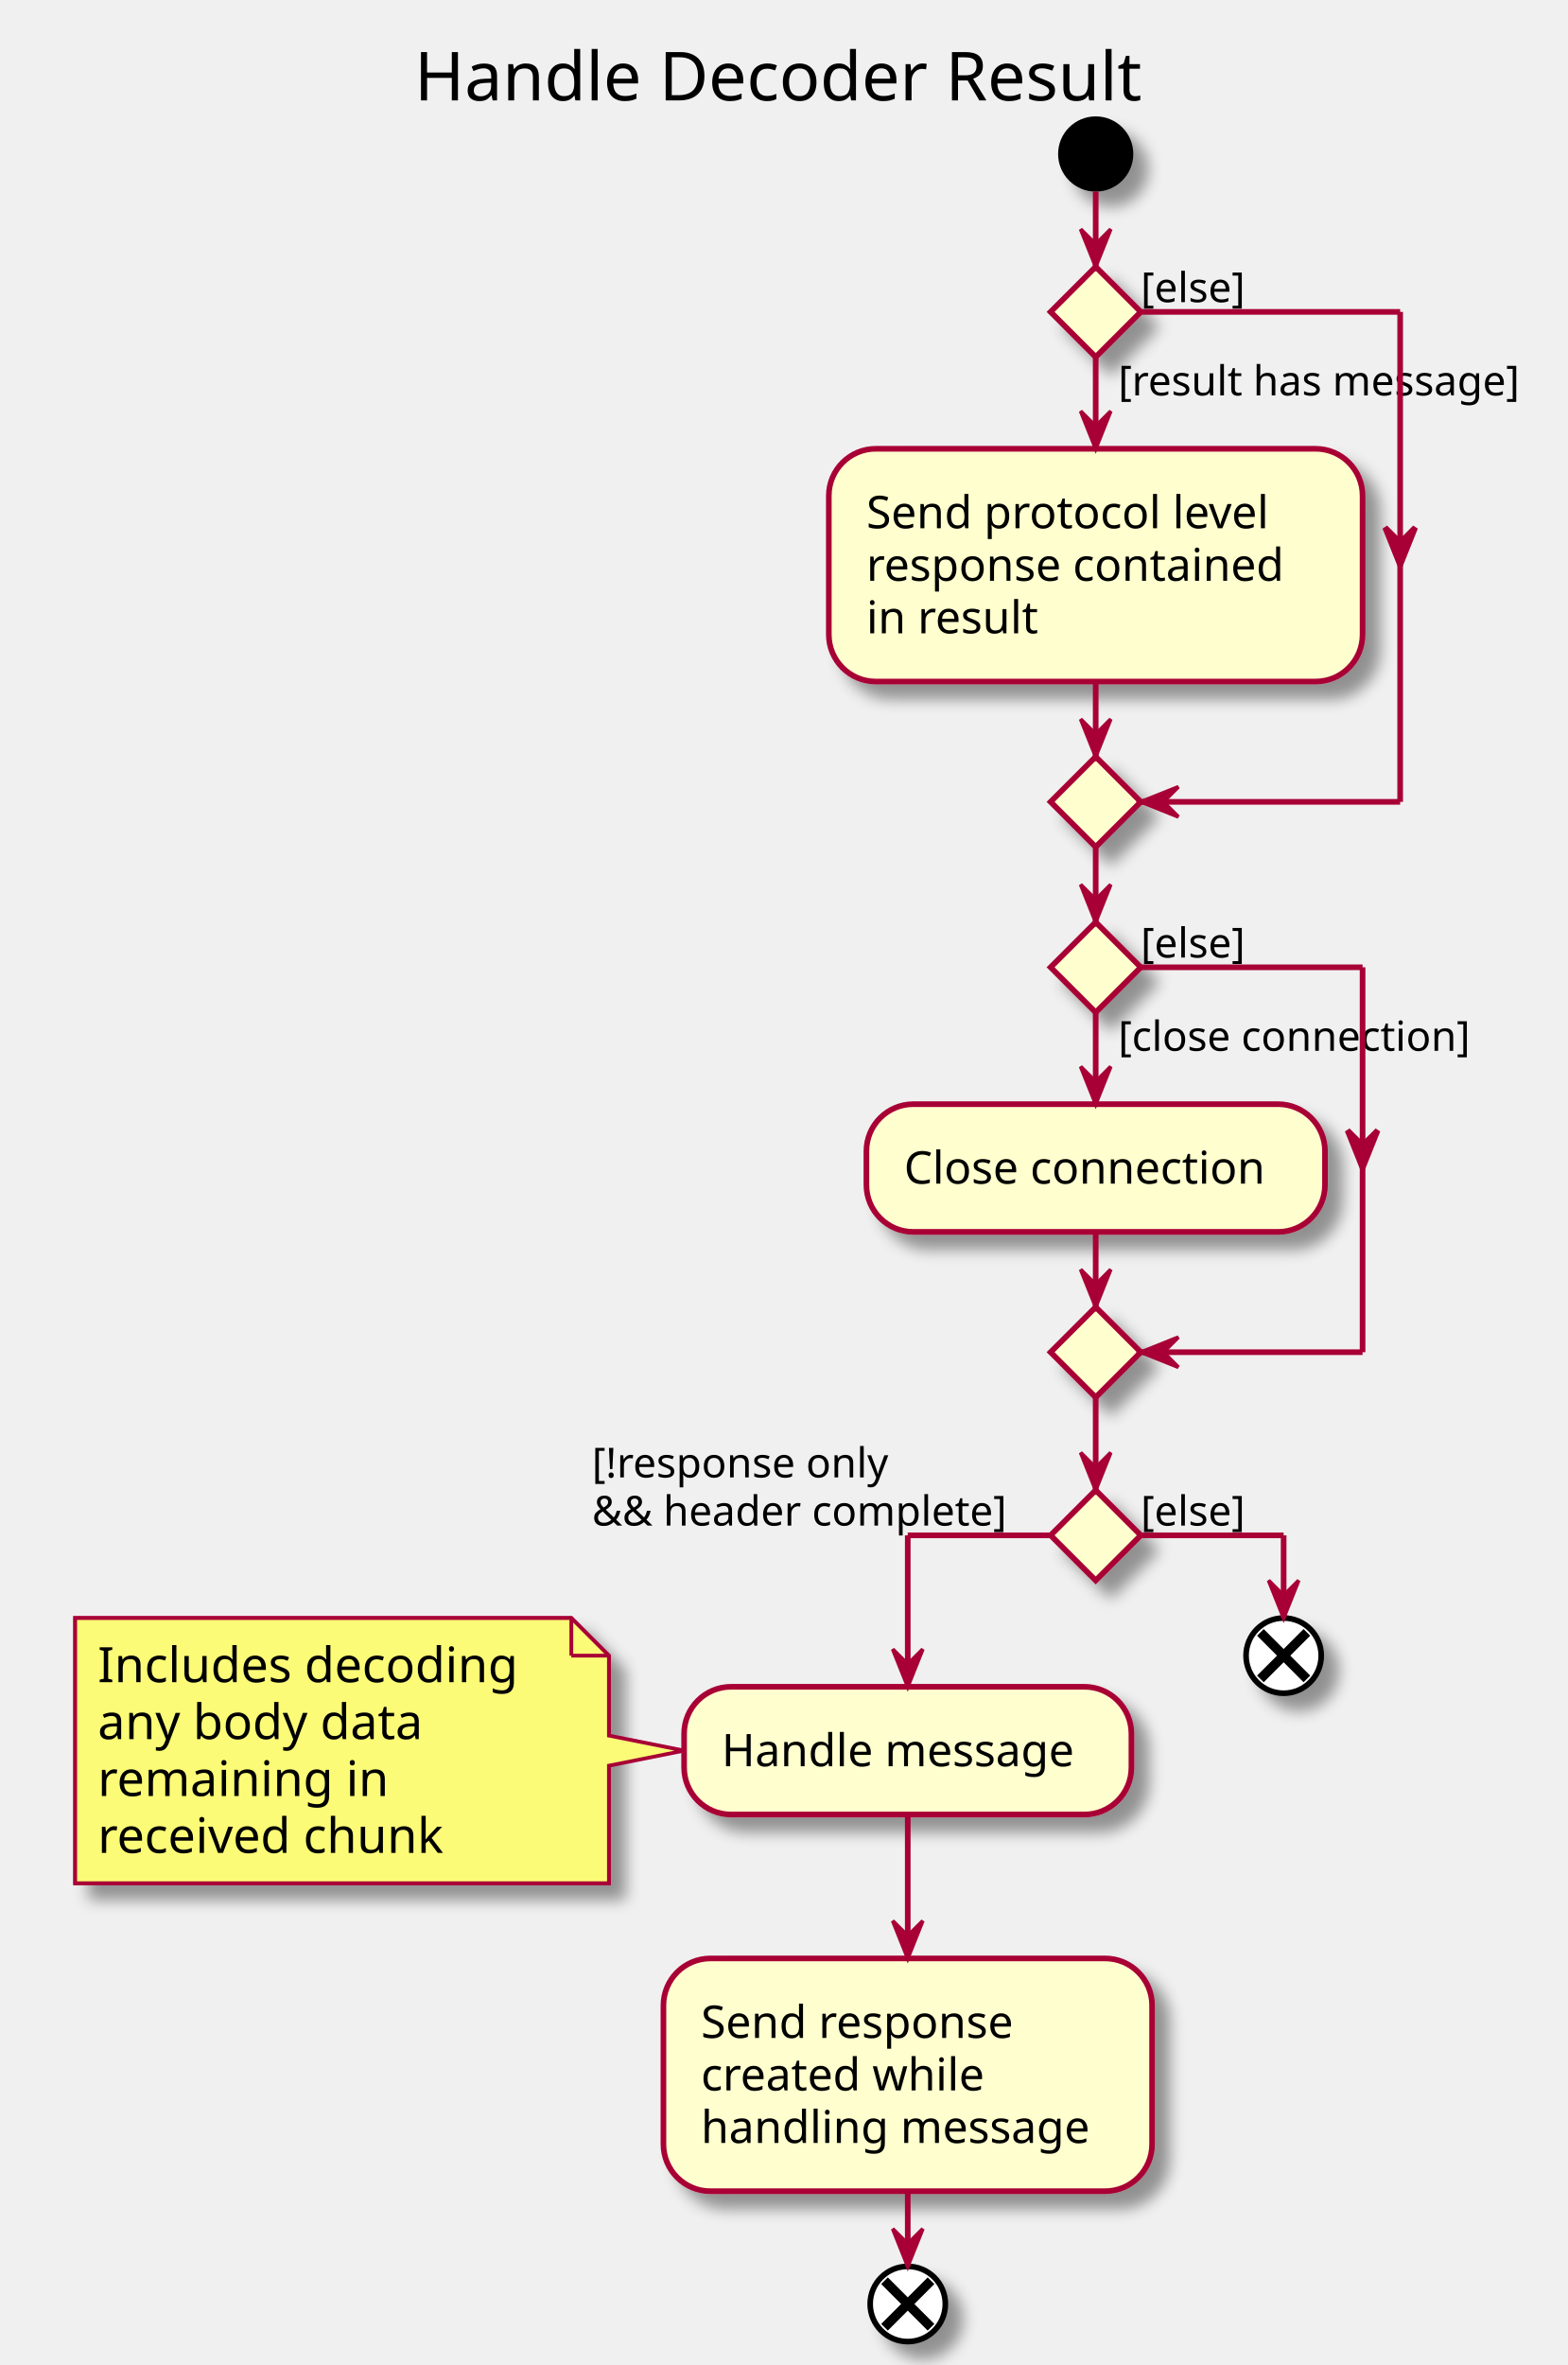
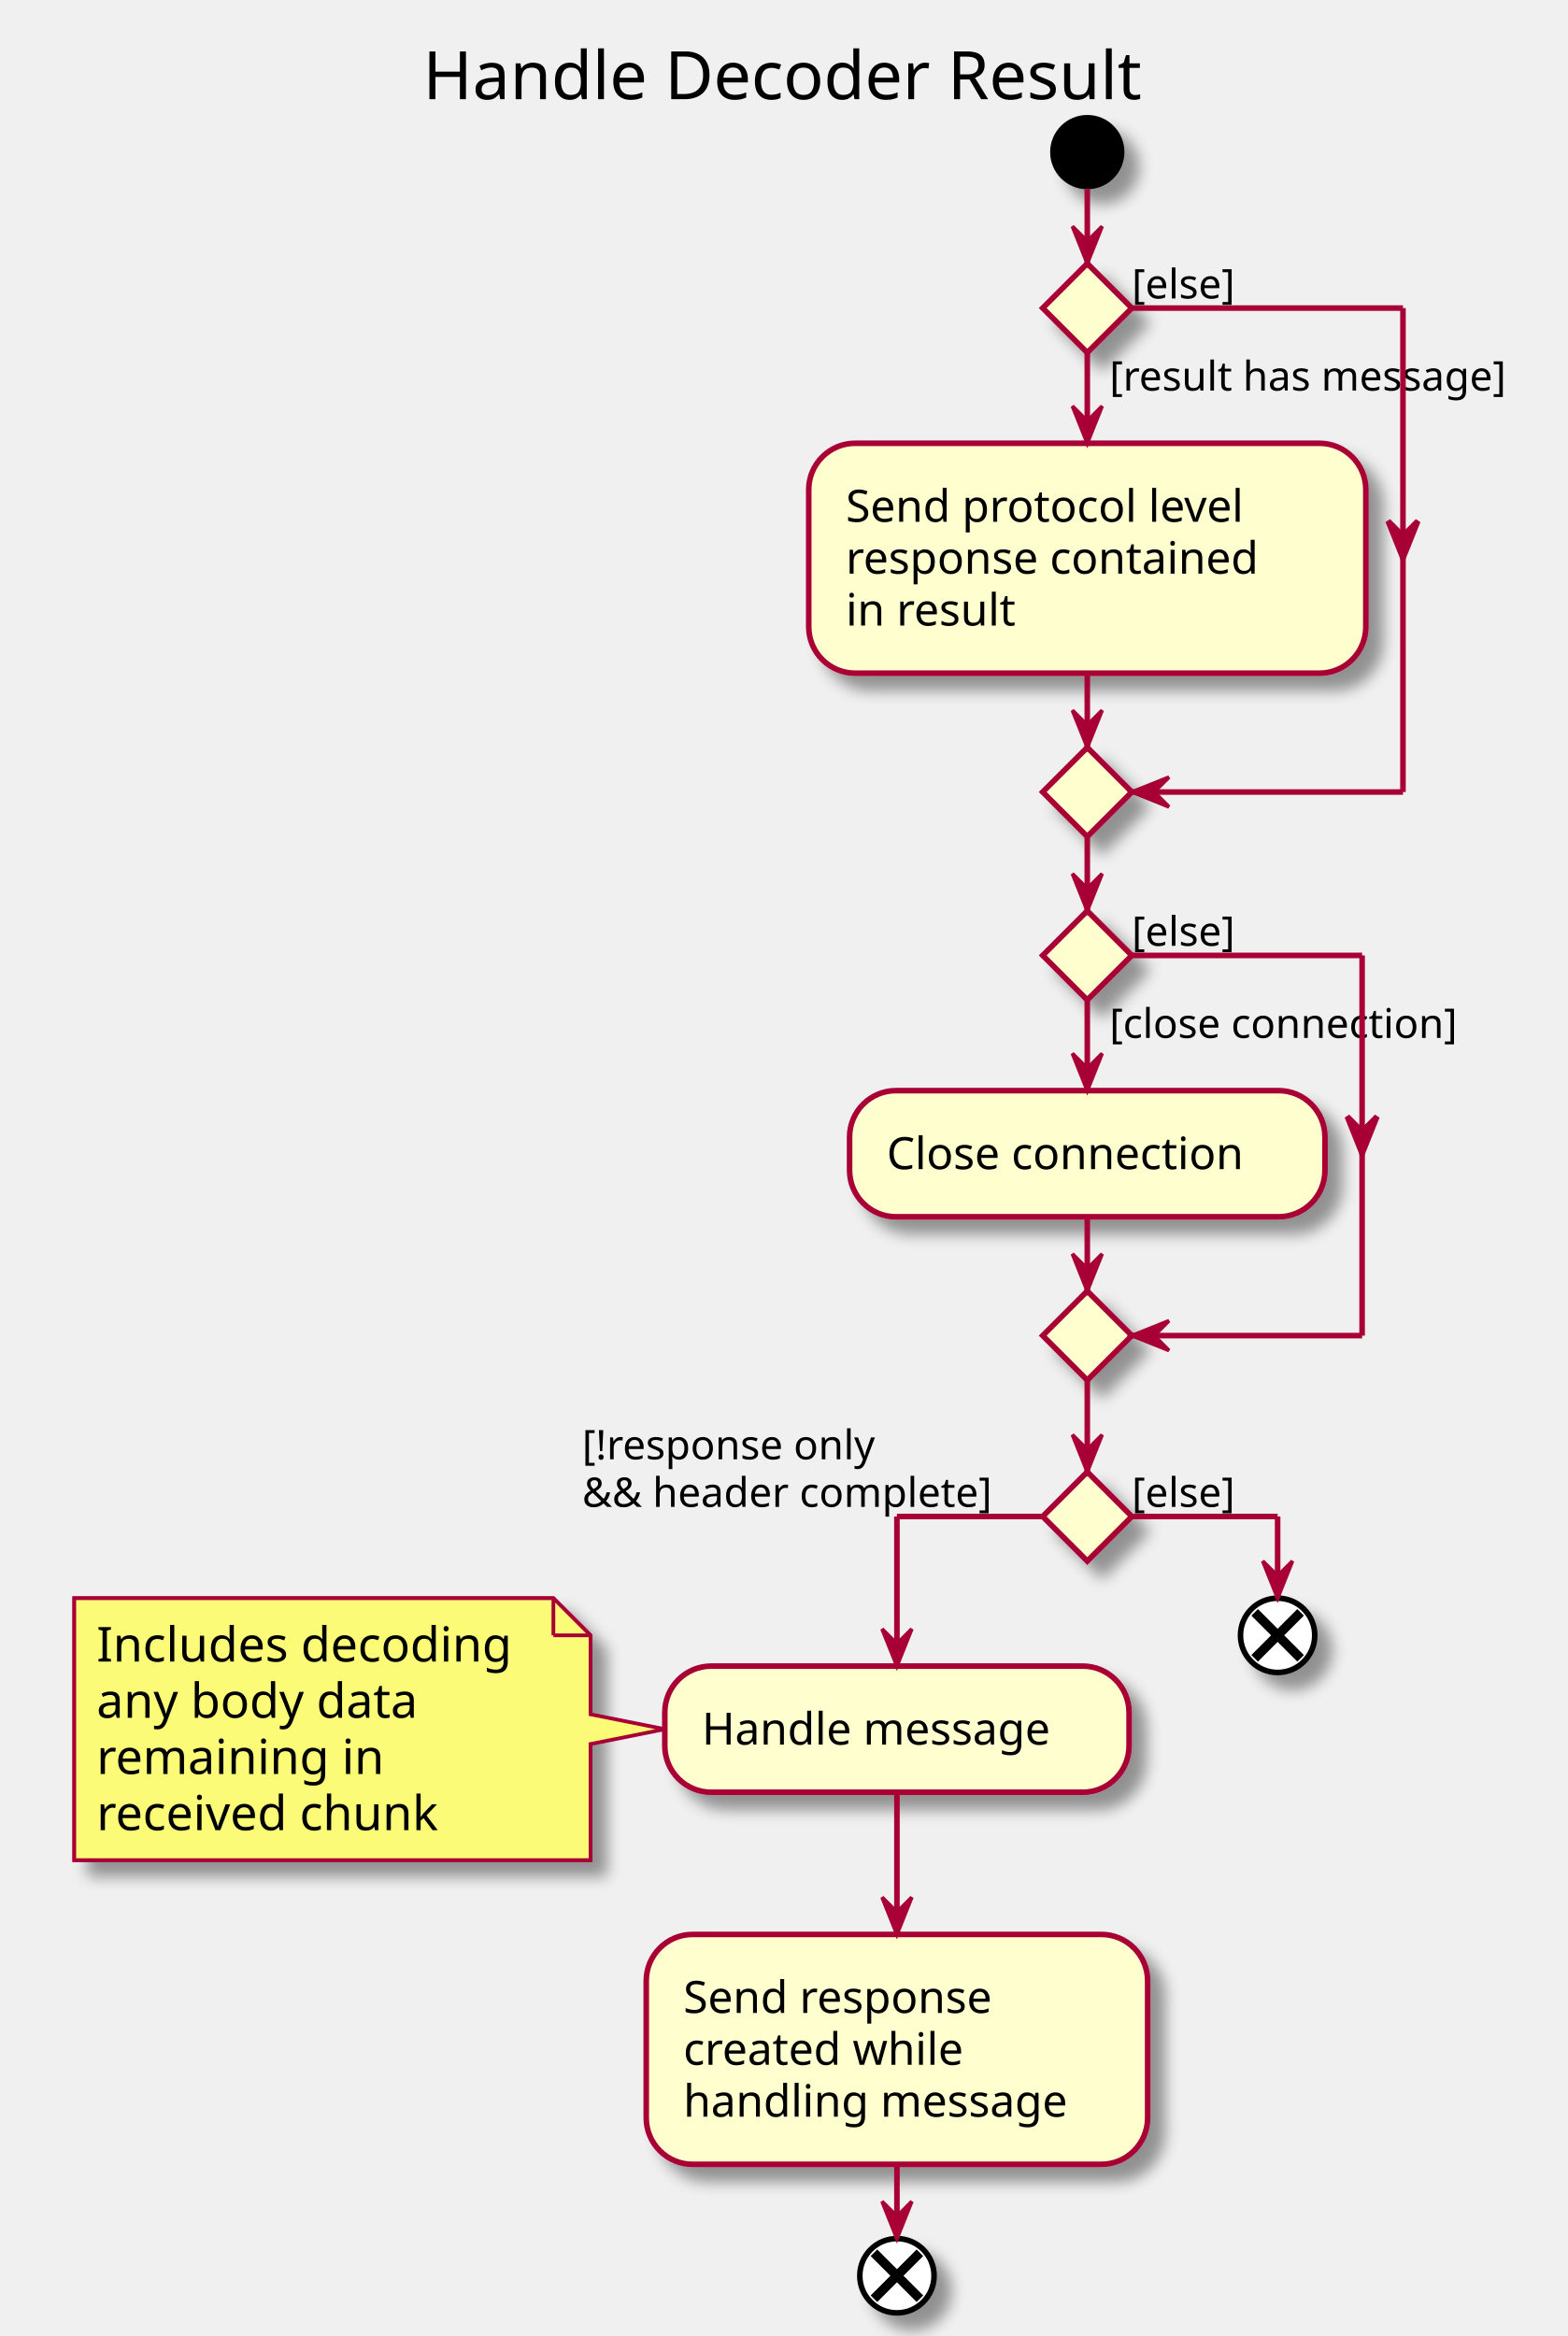
- <svg xmlns="http://www.w3.org/2000/svg" contentScriptType="application/ecmascript" contentStyleType="text/css" height="629px" preserveAspectRatio="none" style="width:417px;height:629px;" version="1.1" viewBox="0 0 417 629" width="417px" zoomAndPan="magnify">
+ <svg xmlns="http://www.w3.org/2000/svg" contentScriptType="application/ecmascript" contentStyleType="text/css" height="629px" preserveAspectRatio="none" style="width:422px;height:629px;" version="1.1" viewBox="0 0 422 629" width="422px" zoomAndPan="magnify">
  <defs>
-     <filter height="300%" id="fs0m1f9" width="300%" x="-1" y="-1">
+     <filter height="300%" id="fnks34m" width="300%" x="-1" y="-1">
      <feGaussianBlur result="blurOut" stdDeviation="2.0" />
      <feColorMatrix in="blurOut" result="blurOut2" type="matrix" values="0 0 0 0 0 0 0 0 0 0 0 0 0 0 0 0 0 0 .4 0" />
      <feOffset dx="4.0" dy="4.0" in="blurOut2" result="blurOut3" />
      <feBlend in="SourceGraphic" in2="blurOut3" mode="normal" />
    </filter>
  </defs>
  <g>
-     <text fill="#000000" font-family="sans-serif" font-size="18" lengthAdjust="spacingAndGlyphs" textLength="206" x="110.25" y="26.708">Handle Decoder Result</text>
-     <ellipse cx="291.5" cy="40.953" fill="#000000" filter="url(#fs0m1f9)" rx="10" ry="10" style="stroke: none; stroke-width: 1.0;" />
-     <rect fill="#FEFECE" filter="url(#fs0m1f9)" height="61.906" rx="12.5" ry="12.5" style="stroke: #A80036; stroke-width: 1.5;" width="142" x="220.5" y="119.356" />
-     <text fill="#000000" font-family="sans-serif" font-size="12" lengthAdjust="spacingAndGlyphs" textLength="115" x="230.5" y="140.494">Send protocol level</text>
-     <text fill="#000000" font-family="sans-serif" font-size="12" lengthAdjust="spacingAndGlyphs" textLength="118" x="230.5" y="154.463">response contained</text>
-     <text fill="#000000" font-family="sans-serif" font-size="12" lengthAdjust="spacingAndGlyphs" textLength="49" x="230.5" y="168.432">in result</text>
-     <polygon fill="#FEFECE" filter="url(#fs0m1f9)" points="291.5,70.953,303.5,82.953,291.5,94.953,279.5,82.953,291.5,70.953" style="stroke: #A80036; stroke-width: 1.5;" />
-     <text fill="#000000" font-family="sans-serif" font-size="11" lengthAdjust="spacingAndGlyphs" textLength="119" x="297.5" y="105.164">[result has message]</text>
-     <text fill="#000000" font-family="sans-serif" font-size="11" lengthAdjust="spacingAndGlyphs" textLength="31" x="303.5" y="80.359">[else]</text>
-     <polygon fill="#FEFECE" filter="url(#fs0m1f9)" points="291.5,201.262,303.5,213.262,291.5,225.262,279.5,213.262,291.5,201.262" style="stroke: #A80036; stroke-width: 1.5;" />
-     <rect fill="#FEFECE" filter="url(#fs0m1f9)" height="33.969" rx="12.5" ry="12.5" style="stroke: #A80036; stroke-width: 1.5;" width="122" x="230.5" y="293.664" />
-     <text fill="#000000" font-family="sans-serif" font-size="12" lengthAdjust="spacingAndGlyphs" textLength="102" x="240.5" y="314.803">Close connection</text>
-     <polygon fill="#FEFECE" filter="url(#fs0m1f9)" points="291.5,245.262,303.5,257.262,291.5,269.262,279.5,257.262,291.5,245.262" style="stroke: #A80036; stroke-width: 1.5;" />
-     <text fill="#000000" font-family="sans-serif" font-size="11" lengthAdjust="spacingAndGlyphs" textLength="102" x="297.5" y="279.472">[close connection]</text>
-     <text fill="#000000" font-family="sans-serif" font-size="11" lengthAdjust="spacingAndGlyphs" textLength="31" x="303.5" y="254.667">[else]</text>
-     <polygon fill="#FEFECE" filter="url(#fs0m1f9)" points="291.5,347.633,303.5,359.633,291.5,371.633,279.5,359.633,291.5,347.633" style="stroke: #A80036; stroke-width: 1.5;" />
-     <polygon fill="#FEFECE" filter="url(#fs0m1f9)" points="291.5,396.336,303.5,408.336,291.5,420.336,279.5,408.336,291.5,396.336" style="stroke: #A80036; stroke-width: 1.5;" />
-     <text fill="#000000" font-family="sans-serif" font-size="11" lengthAdjust="spacingAndGlyphs" textLength="88" x="157.5" y="392.938">[!response only</text>
-     <text fill="#000000" font-family="sans-serif" font-size="11" lengthAdjust="spacingAndGlyphs" textLength="122" x="157.5" y="405.742">&amp;&amp; header complete]</text>
-     <text fill="#000000" font-family="sans-serif" font-size="11" lengthAdjust="spacingAndGlyphs" textLength="31" x="303.5" y="405.742">[else]</text>
-     <polygon fill="#FBFB77" filter="url(#fs0m1f9)" points="20,430.336,20,500.868,162,500.868,162,440.336,152,430.336,20,430.336" style="stroke: #A80036; stroke-width: 1.0;" />
-     <polygon fill="#FBFB77" points="20,430.336,20,500.868,162,500.868,162,469.602,182,465.602,162,461.602,162,440.336,152,430.336,20,430.336" style="stroke: #A80036; stroke-width: 1.0;" />
-     <line style="stroke: #A80036; stroke-width: 1.0;" x1="152" x2="152" y1="430.336" y2="440.336" />
-     <line style="stroke: #A80036; stroke-width: 1.0;" x1="162" x2="152" y1="440.336" y2="440.336" />
-     <text fill="#000000" font-family="sans-serif" font-size="13" lengthAdjust="spacingAndGlyphs" textLength="117" x="26" y="447.403">Includes decoding</text>
-     <text fill="#000000" font-family="sans-serif" font-size="13" lengthAdjust="spacingAndGlyphs" textLength="93" x="26" y="462.536">any body data</text>
-     <text fill="#000000" font-family="sans-serif" font-size="13" lengthAdjust="spacingAndGlyphs" textLength="82" x="26" y="477.669">remaining in</text>
-     <text fill="#000000" font-family="sans-serif" font-size="13" lengthAdjust="spacingAndGlyphs" textLength="99" x="26" y="492.802">received chunk</text>
-     <rect fill="#FEFECE" filter="url(#fs0m1f9)" height="33.969" rx="12.5" ry="12.5" style="stroke: #A80036; stroke-width: 1.5;" width="119" x="182" y="448.618" />
-     <text fill="#000000" font-family="sans-serif" font-size="12" lengthAdjust="spacingAndGlyphs" textLength="99" x="192" y="469.756">Handle message</text>
-     <rect fill="#FEFECE" filter="url(#fs0m1f9)" height="61.906" rx="12.5" ry="12.5" style="stroke: #A80036; stroke-width: 1.5;" width="130" x="176.5" y="520.868" />
-     <text fill="#000000" font-family="sans-serif" font-size="12" lengthAdjust="spacingAndGlyphs" textLength="89" x="186.5" y="542.006">Send response</text>
-     <text fill="#000000" font-family="sans-serif" font-size="12" lengthAdjust="spacingAndGlyphs" textLength="81" x="186.5" y="555.975">created while</text>
-     <text fill="#000000" font-family="sans-serif" font-size="12" lengthAdjust="spacingAndGlyphs" textLength="110" x="186.5" y="569.944">handling message</text>
-     <ellipse cx="241.5" cy="612.774" fill="#FFFFFF" filter="url(#fs0m1f9)" rx="10" ry="10" style="stroke: #000000; stroke-width: 1.5;" />
+     <text fill="#000000" font-family="sans-serif" font-size="18" lengthAdjust="spacingAndGlyphs" textLength="204" x="113.875" y="26.708">Handle Decoder Result</text>
+     <ellipse cx="292.75" cy="40.953" fill="#000000" filter="url(#fnks34m)" rx="10" ry="10" style="stroke: none; stroke-width: 1.0;" />
+     <rect fill="#FEFECE" filter="url(#fnks34m)" height="61.906" rx="12.5" ry="12.5" style="stroke: #A80036; stroke-width: 1.5;" width="150" x="217.75" y="119.356" />
+     <text fill="#000000" font-family="sans-serif" font-size="12" lengthAdjust="spacingAndGlyphs" textLength="120" x="227.75" y="140.494">Send protocol level</text>
+     <text fill="#000000" font-family="sans-serif" font-size="12" lengthAdjust="spacingAndGlyphs" textLength="126" x="227.75" y="154.463">response contained</text>
+     <text fill="#000000" font-family="sans-serif" font-size="12" lengthAdjust="spacingAndGlyphs" textLength="51" x="227.75" y="168.432">in result</text>
+     <polygon fill="#FEFECE" filter="url(#fnks34m)" points="292.75,70.953,304.75,82.953,292.75,94.953,280.75,82.953,292.75,70.953" style="stroke: #A80036; stroke-width: 1.5;" />
+     <text fill="#000000" font-family="sans-serif" font-size="11" lengthAdjust="spacingAndGlyphs" textLength="123" x="298.75" y="105.164">[result has message]</text>
+     <text fill="#000000" font-family="sans-serif" font-size="11" lengthAdjust="spacingAndGlyphs" textLength="32" x="304.75" y="80.359">[else]</text>
+     <polygon fill="#FEFECE" filter="url(#fnks34m)" points="292.75,201.262,304.75,213.262,292.75,225.262,280.75,213.262,292.75,201.262" style="stroke: #A80036; stroke-width: 1.5;" />
+     <rect fill="#FEFECE" filter="url(#fnks34m)" height="33.969" rx="12.5" ry="12.5" style="stroke: #A80036; stroke-width: 1.5;" width="128" x="228.75" y="293.664" />
+     <text fill="#000000" font-family="sans-serif" font-size="12" lengthAdjust="spacingAndGlyphs" textLength="108" x="238.75" y="314.803">Close connection</text>
+     <polygon fill="#FEFECE" filter="url(#fnks34m)" points="292.75,245.262,304.75,257.262,292.75,269.262,280.75,257.262,292.75,245.262" style="stroke: #A80036; stroke-width: 1.5;" />
+     <text fill="#000000" font-family="sans-serif" font-size="11" lengthAdjust="spacingAndGlyphs" textLength="103" x="298.75" y="279.472">[close connection]</text>
+     <text fill="#000000" font-family="sans-serif" font-size="11" lengthAdjust="spacingAndGlyphs" textLength="32" x="304.75" y="254.667">[else]</text>
+     <polygon fill="#FEFECE" filter="url(#fnks34m)" points="292.75,347.633,304.75,359.633,292.75,371.633,280.75,359.633,292.75,347.633" style="stroke: #A80036; stroke-width: 1.5;" />
+     <polygon fill="#FEFECE" filter="url(#fnks34m)" points="292.75,396.336,304.75,408.336,292.75,420.336,280.75,408.336,292.75,396.336" style="stroke: #A80036; stroke-width: 1.5;" />
+     <text fill="#000000" font-family="sans-serif" font-size="11" lengthAdjust="spacingAndGlyphs" textLength="88" x="156.75" y="392.938">[!response only</text>
+     <text fill="#000000" font-family="sans-serif" font-size="11" lengthAdjust="spacingAndGlyphs" textLength="124" x="156.75" y="405.742">&amp;&amp; header complete]</text>
+     <text fill="#000000" font-family="sans-serif" font-size="11" lengthAdjust="spacingAndGlyphs" textLength="32" x="304.75" y="405.742">[else]</text>
+     <polygon fill="#FBFB77" filter="url(#fnks34m)" points="20,430.336,20,500.868,159,500.868,159,440.336,149,430.336,20,430.336" style="stroke: #A80036; stroke-width: 1.0;" />
+     <polygon fill="#FBFB77" points="20,430.336,20,500.868,159,500.868,159,469.602,179,465.602,159,461.602,159,440.336,149,430.336,20,430.336" style="stroke: #A80036; stroke-width: 1.0;" />
+     <line style="stroke: #A80036; stroke-width: 1.0;" x1="149" x2="149" y1="430.336" y2="440.336" />
+     <line style="stroke: #A80036; stroke-width: 1.0;" x1="159" x2="149" y1="440.336" y2="440.336" />
+     <text fill="#000000" font-family="sans-serif" font-size="13" lengthAdjust="spacingAndGlyphs" textLength="114" x="26" y="447.403">Includes decoding</text>
+     <text fill="#000000" font-family="sans-serif" font-size="13" lengthAdjust="spacingAndGlyphs" textLength="91" x="26" y="462.536">any body data</text>
+     <text fill="#000000" font-family="sans-serif" font-size="13" lengthAdjust="spacingAndGlyphs" textLength="79" x="26" y="477.669">remaining in</text>
+     <text fill="#000000" font-family="sans-serif" font-size="13" lengthAdjust="spacingAndGlyphs" textLength="96" x="26" y="492.802">received chunk</text>
+     <rect fill="#FEFECE" filter="url(#fnks34m)" height="33.969" rx="12.5" ry="12.5" style="stroke: #A80036; stroke-width: 1.5;" width="125" x="179" y="448.618" />
+     <text fill="#000000" font-family="sans-serif" font-size="12" lengthAdjust="spacingAndGlyphs" textLength="105" x="189" y="469.756">Handle message</text>
+     <rect fill="#FEFECE" filter="url(#fnks34m)" height="61.906" rx="12.5" ry="12.5" style="stroke: #A80036; stroke-width: 1.5;" width="135" x="174" y="520.868" />
+     <text fill="#000000" font-family="sans-serif" font-size="12" lengthAdjust="spacingAndGlyphs" textLength="95" x="184" y="542.006">Send response</text>
+     <text fill="#000000" font-family="sans-serif" font-size="12" lengthAdjust="spacingAndGlyphs" textLength="84" x="184" y="555.975">created while</text>
+     <text fill="#000000" font-family="sans-serif" font-size="12" lengthAdjust="spacingAndGlyphs" textLength="115" x="184" y="569.944">handling message</text>
+     <ellipse cx="241.5" cy="612.774" fill="#FFFFFF" filter="url(#fnks34m)" rx="10" ry="10" style="stroke: #000000; stroke-width: 1.5;" />
    <line style="stroke: #000000; stroke-width: 2.5;" x1="235.313" x2="247.687" y1="606.587" y2="618.961" />
    <line style="stroke: #000000; stroke-width: 2.5;" x1="247.687" x2="235.313" y1="606.587" y2="618.961" />
-     <ellipse cx="341.5" cy="440.336" fill="#FFFFFF" filter="url(#fs0m1f9)" rx="10" ry="10" style="stroke: #000000; stroke-width: 1.5;" />
-     <line style="stroke: #000000; stroke-width: 2.5;" x1="335.313" x2="347.687" y1="434.149" y2="446.524" />
-     <line style="stroke: #000000; stroke-width: 2.5;" x1="347.687" x2="335.313" y1="434.149" y2="446.524" />
-     <line style="stroke: #A80036; stroke-width: 1.5;" x1="291.5" x2="291.5" y1="94.953" y2="119.356" />
-     <polygon fill="#A80036" points="287.5,109.356,291.5,119.356,295.5,109.356,291.5,113.356" style="stroke: #A80036; stroke-width: 1.0;" />
-     <line style="stroke: #A80036; stroke-width: 1.5;" x1="303.5" x2="372.5" y1="82.953" y2="82.953" />
-     <polygon fill="#A80036" points="368.5,140.309,372.5,150.309,376.5,140.309,372.5,144.309" style="stroke: #A80036; stroke-width: 1.5;" />
-     <line style="stroke: #A80036; stroke-width: 1.5;" x1="372.5" x2="372.5" y1="82.953" y2="213.262" />
-     <line style="stroke: #A80036; stroke-width: 1.5;" x1="372.5" x2="303.5" y1="213.262" y2="213.262" />
-     <polygon fill="#A80036" points="313.5,209.262,303.5,213.262,313.5,217.262,309.5,213.262" style="stroke: #A80036; stroke-width: 1.0;" />
-     <line style="stroke: #A80036; stroke-width: 1.5;" x1="291.5" x2="291.5" y1="181.262" y2="201.262" />
-     <polygon fill="#A80036" points="287.5,191.262,291.5,201.262,295.5,191.262,291.5,195.262" style="stroke: #A80036; stroke-width: 1.0;" />
-     <line style="stroke: #A80036; stroke-width: 1.5;" x1="291.5" x2="291.5" y1="50.953" y2="70.953" />
-     <polygon fill="#A80036" points="287.5,60.953,291.5,70.953,295.5,60.953,291.5,64.953" style="stroke: #A80036; stroke-width: 1.0;" />
-     <line style="stroke: #A80036; stroke-width: 1.5;" x1="291.5" x2="291.5" y1="269.262" y2="293.664" />
-     <polygon fill="#A80036" points="287.5,283.664,291.5,293.664,295.5,283.664,291.5,287.664" style="stroke: #A80036; stroke-width: 1.0;" />
-     <line style="stroke: #A80036; stroke-width: 1.5;" x1="303.5" x2="362.5" y1="257.262" y2="257.262" />
-     <polygon fill="#A80036" points="358.5,300.648,362.5,310.648,366.5,300.648,362.5,304.648" style="stroke: #A80036; stroke-width: 1.5;" />
-     <line style="stroke: #A80036; stroke-width: 1.5;" x1="362.5" x2="362.5" y1="257.262" y2="359.633" />
-     <line style="stroke: #A80036; stroke-width: 1.5;" x1="362.5" x2="303.5" y1="359.633" y2="359.633" />
-     <polygon fill="#A80036" points="313.5,355.633,303.5,359.633,313.5,363.633,309.5,359.633" style="stroke: #A80036; stroke-width: 1.0;" />
-     <line style="stroke: #A80036; stroke-width: 1.5;" x1="291.5" x2="291.5" y1="327.633" y2="347.633" />
-     <polygon fill="#A80036" points="287.5,337.633,291.5,347.633,295.5,337.633,291.5,341.633" style="stroke: #A80036; stroke-width: 1.0;" />
-     <line style="stroke: #A80036; stroke-width: 1.5;" x1="291.5" x2="291.5" y1="225.262" y2="245.262" />
-     <polygon fill="#A80036" points="287.5,235.262,291.5,245.262,295.5,235.262,291.5,239.262" style="stroke: #A80036; stroke-width: 1.0;" />
+     <ellipse cx="344" cy="440.336" fill="#FFFFFF" filter="url(#fnks34m)" rx="10" ry="10" style="stroke: #000000; stroke-width: 1.5;" />
+     <line style="stroke: #000000; stroke-width: 2.5;" x1="337.813" x2="350.187" y1="434.149" y2="446.524" />
+     <line style="stroke: #000000; stroke-width: 2.5;" x1="350.187" x2="337.813" y1="434.149" y2="446.524" />
+     <line style="stroke: #A80036; stroke-width: 1.5;" x1="292.75" x2="292.75" y1="94.953" y2="119.356" />
+     <polygon fill="#A80036" points="288.75,109.356,292.75,119.356,296.75,109.356,292.75,113.356" style="stroke: #A80036; stroke-width: 1.0;" />
+     <line style="stroke: #A80036; stroke-width: 1.5;" x1="304.75" x2="377.75" y1="82.953" y2="82.953" />
+     <polygon fill="#A80036" points="373.75,140.309,377.75,150.309,381.75,140.309,377.75,144.309" style="stroke: #A80036; stroke-width: 1.5;" />
+     <line style="stroke: #A80036; stroke-width: 1.5;" x1="377.75" x2="377.75" y1="82.953" y2="213.262" />
+     <line style="stroke: #A80036; stroke-width: 1.5;" x1="377.75" x2="304.75" y1="213.262" y2="213.262" />
+     <polygon fill="#A80036" points="314.75,209.262,304.75,213.262,314.75,217.262,310.75,213.262" style="stroke: #A80036; stroke-width: 1.0;" />
+     <line style="stroke: #A80036; stroke-width: 1.5;" x1="292.75" x2="292.75" y1="181.262" y2="201.262" />
+     <polygon fill="#A80036" points="288.75,191.262,292.75,201.262,296.75,191.262,292.75,195.262" style="stroke: #A80036; stroke-width: 1.0;" />
+     <line style="stroke: #A80036; stroke-width: 1.5;" x1="292.75" x2="292.75" y1="50.953" y2="70.953" />
+     <polygon fill="#A80036" points="288.75,60.953,292.75,70.953,296.75,60.953,292.75,64.953" style="stroke: #A80036; stroke-width: 1.0;" />
+     <line style="stroke: #A80036; stroke-width: 1.5;" x1="292.75" x2="292.75" y1="269.262" y2="293.664" />
+     <polygon fill="#A80036" points="288.75,283.664,292.75,293.664,296.75,283.664,292.75,287.664" style="stroke: #A80036; stroke-width: 1.0;" />
+     <line style="stroke: #A80036; stroke-width: 1.5;" x1="304.75" x2="366.75" y1="257.262" y2="257.262" />
+     <polygon fill="#A80036" points="362.75,300.648,366.75,310.648,370.75,300.648,366.75,304.648" style="stroke: #A80036; stroke-width: 1.5;" />
+     <line style="stroke: #A80036; stroke-width: 1.5;" x1="366.75" x2="366.75" y1="257.262" y2="359.633" />
+     <line style="stroke: #A80036; stroke-width: 1.5;" x1="366.75" x2="304.75" y1="359.633" y2="359.633" />
+     <polygon fill="#A80036" points="314.75,355.633,304.75,359.633,314.75,363.633,310.75,359.633" style="stroke: #A80036; stroke-width: 1.0;" />
+     <line style="stroke: #A80036; stroke-width: 1.5;" x1="292.75" x2="292.75" y1="327.633" y2="347.633" />
+     <polygon fill="#A80036" points="288.75,337.633,292.75,347.633,296.75,337.633,292.75,341.633" style="stroke: #A80036; stroke-width: 1.0;" />
+     <line style="stroke: #A80036; stroke-width: 1.5;" x1="292.75" x2="292.75" y1="225.262" y2="245.262" />
+     <polygon fill="#A80036" points="288.75,235.262,292.75,245.262,296.75,235.262,292.75,239.262" style="stroke: #A80036; stroke-width: 1.0;" />
    <line style="stroke: #A80036; stroke-width: 1.5;" x1="241.5" x2="241.5" y1="482.586" y2="520.868" />
    <polygon fill="#A80036" points="237.5,510.868,241.5,520.868,245.5,510.868,241.5,514.868" style="stroke: #A80036; stroke-width: 1.0;" />
    <line style="stroke: #A80036; stroke-width: 1.5;" x1="241.5" x2="241.5" y1="582.774" y2="602.774" />
    <polygon fill="#A80036" points="237.5,592.774,241.5,602.774,245.5,592.774,241.5,596.774" style="stroke: #A80036; stroke-width: 1.0;" />
-     <line style="stroke: #A80036; stroke-width: 1.5;" x1="279.5" x2="241.5" y1="408.336" y2="408.336" />
+     <line style="stroke: #A80036; stroke-width: 1.5;" x1="280.75" x2="241.5" y1="408.336" y2="408.336" />
    <line style="stroke: #A80036; stroke-width: 1.5;" x1="241.5" x2="241.5" y1="408.336" y2="448.618" />
    <polygon fill="#A80036" points="237.5,438.618,241.5,448.618,245.5,438.618,241.5,442.618" style="stroke: #A80036; stroke-width: 1.0;" />
-     <line style="stroke: #A80036; stroke-width: 1.5;" x1="303.5" x2="341.5" y1="408.336" y2="408.336" />
-     <line style="stroke: #A80036; stroke-width: 1.5;" x1="341.5" x2="341.5" y1="408.336" y2="430.336" />
-     <polygon fill="#A80036" points="337.5,420.336,341.5,430.336,345.5,420.336,341.5,424.336" style="stroke: #A80036; stroke-width: 1.0;" />
-     <line style="stroke: #A80036; stroke-width: 1.5;" x1="291.5" x2="291.5" y1="371.633" y2="396.336" />
-     <polygon fill="#A80036" points="287.5,386.336,291.5,396.336,295.5,386.336,291.5,390.336" style="stroke: #A80036; stroke-width: 1.0;" />
+     <line style="stroke: #A80036; stroke-width: 1.5;" x1="304.75" x2="344" y1="408.336" y2="408.336" />
+     <line style="stroke: #A80036; stroke-width: 1.5;" x1="344" x2="344" y1="408.336" y2="430.336" />
+     <polygon fill="#A80036" points="340,420.336,344,430.336,348,420.336,344,424.336" style="stroke: #A80036; stroke-width: 1.0;" />
+     <line style="stroke: #A80036; stroke-width: 1.5;" x1="292.75" x2="292.75" y1="371.633" y2="396.336" />
+     <polygon fill="#A80036" points="288.75,386.336,292.75,396.336,296.75,386.336,292.75,390.336" style="stroke: #A80036; stroke-width: 1.0;" />
  </g>
</svg>
